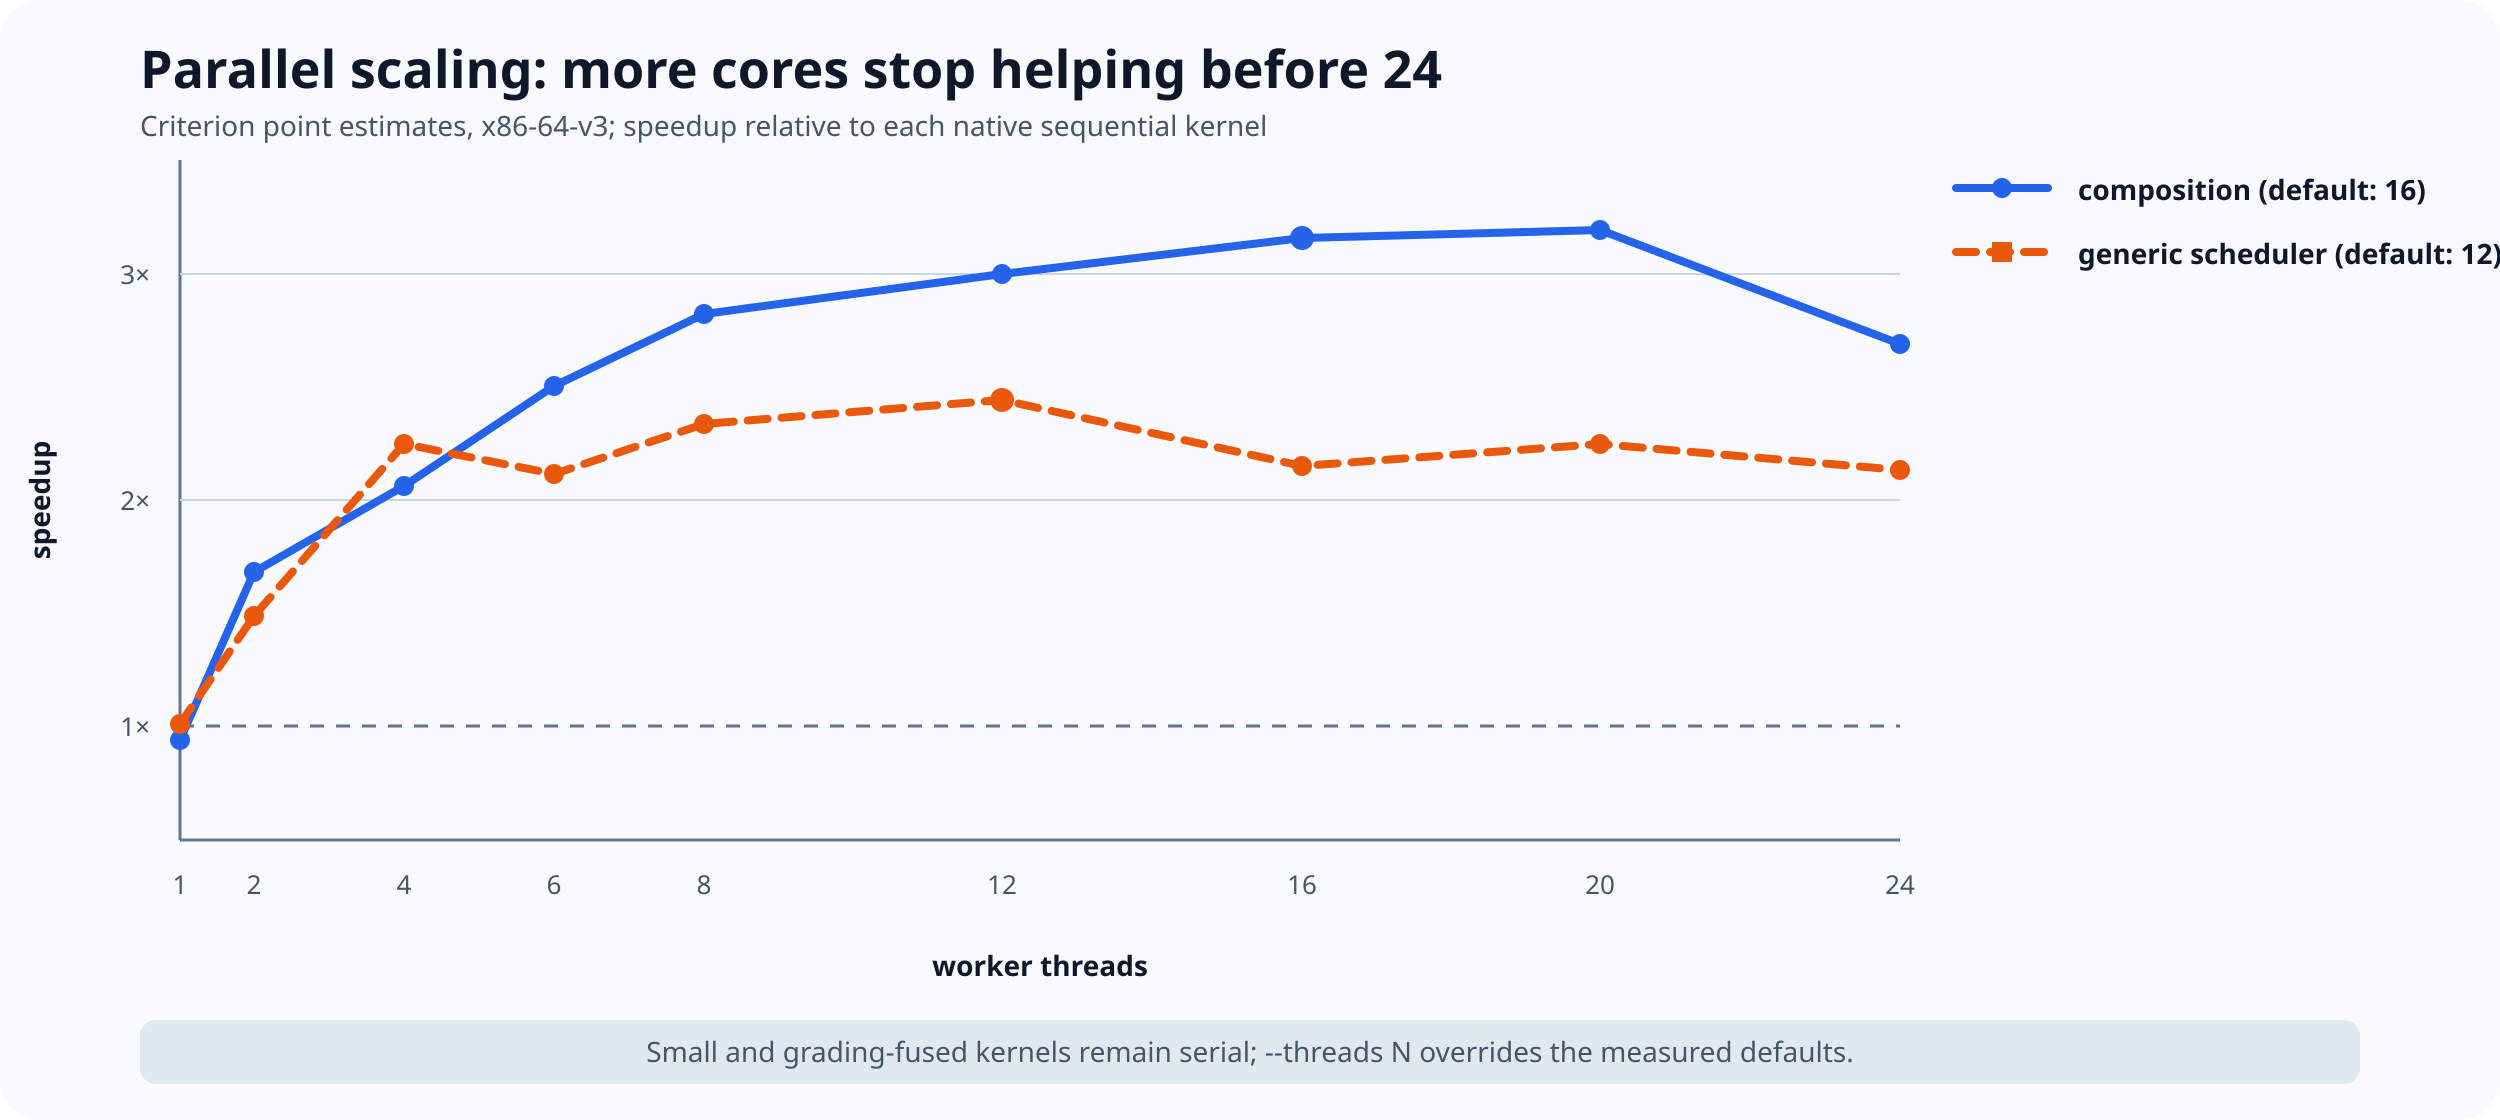
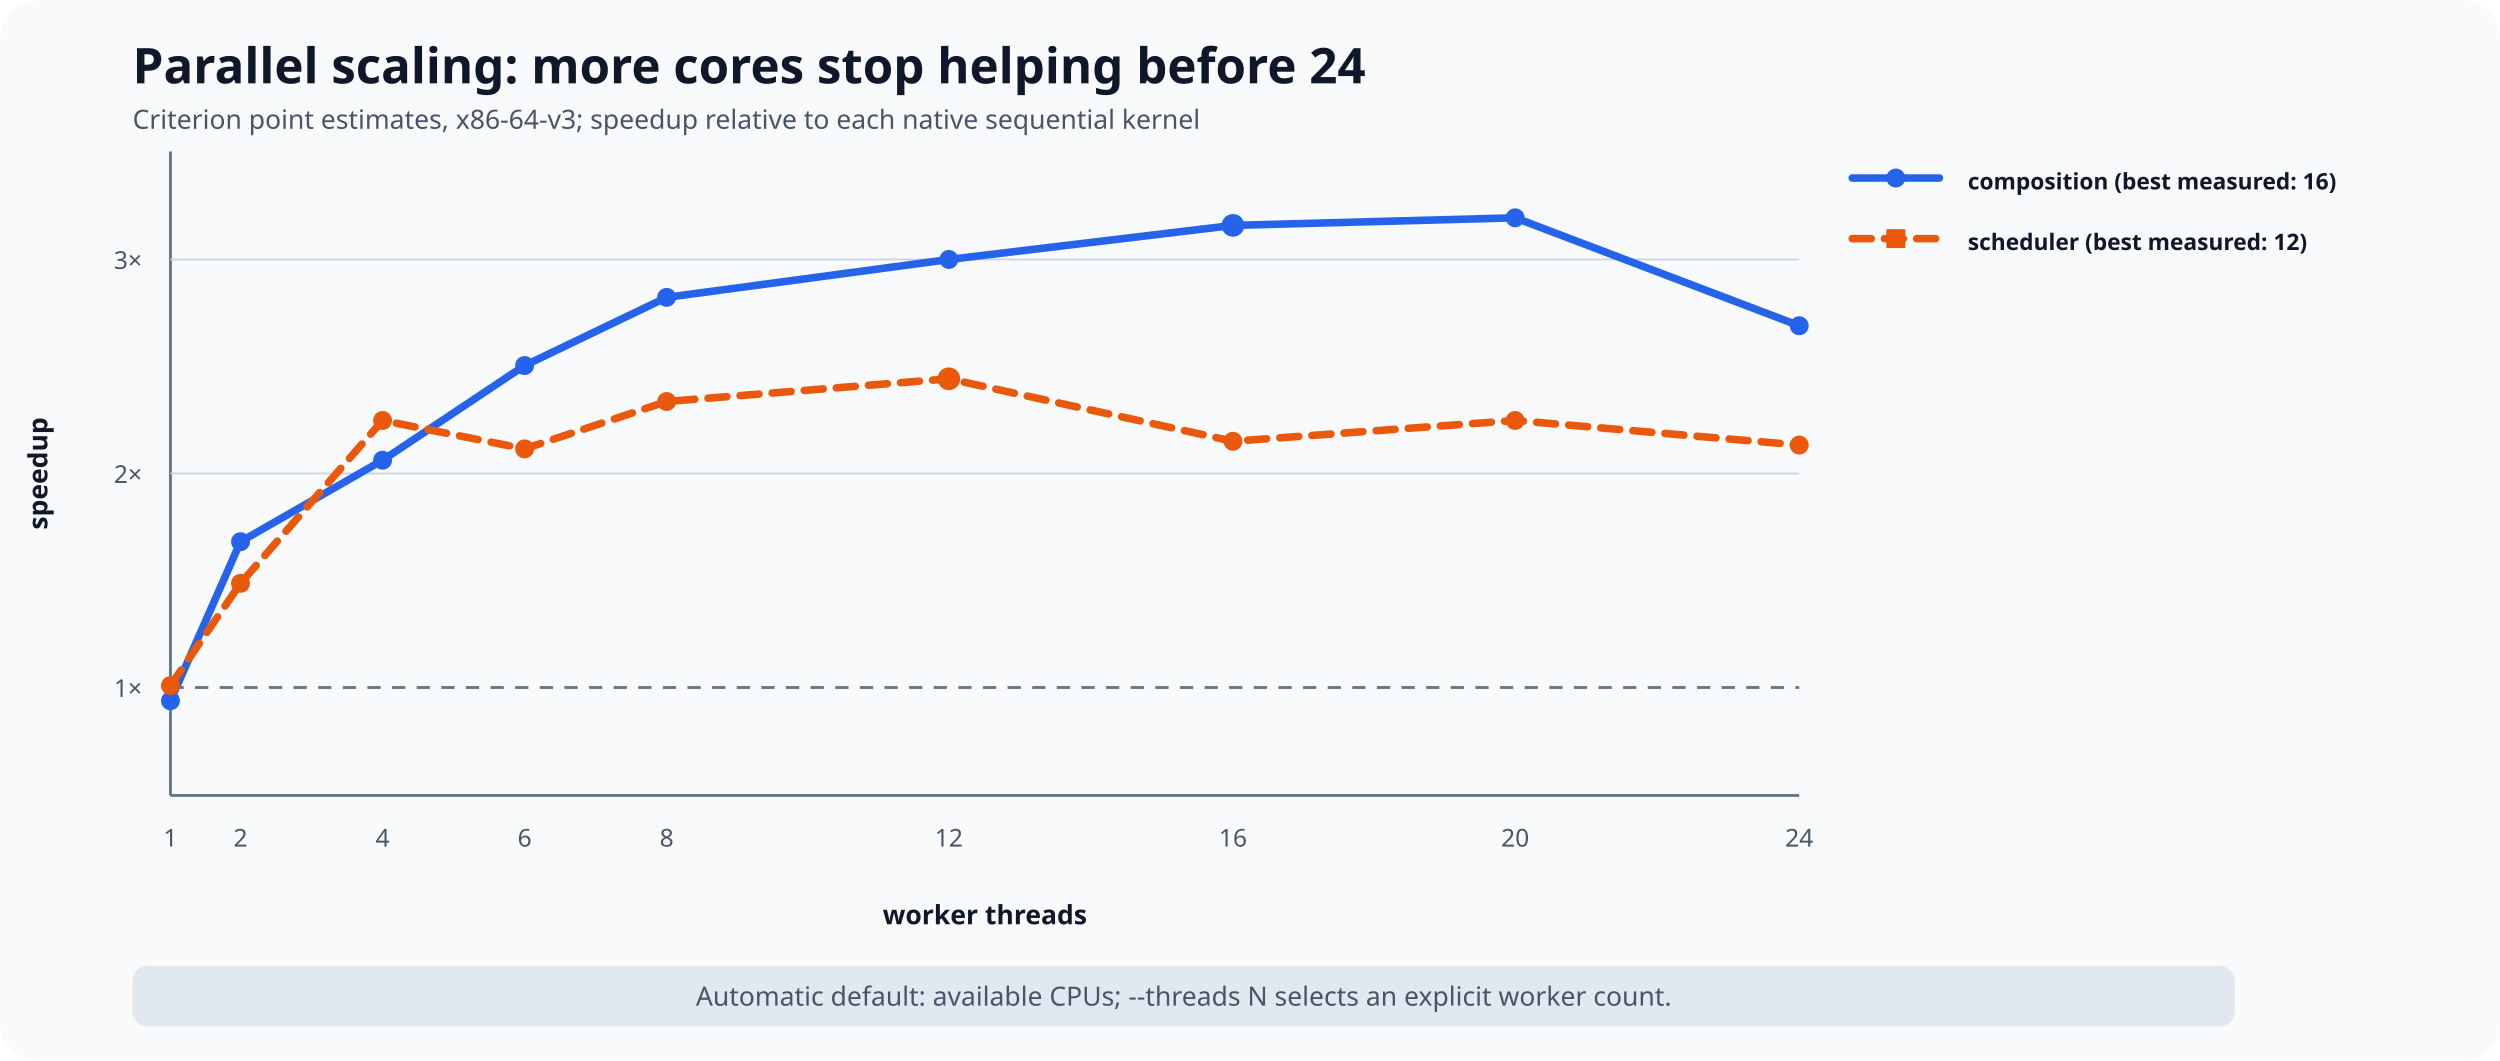
- <svg xmlns="http://www.w3.org/2000/svg" viewBox="0 0 1250 560" role="img" aria-labelledby="title desc">
+ <svg xmlns="http://www.w3.org/2000/svg" viewBox="0 0 1320 560" role="img" aria-labelledby="title desc">
  <defs>
    <style>
      .title { font: 700 26px system-ui, sans-serif; fill: #0f172a; }
      .subtitle { font: 14px system-ui, sans-serif; fill: #475569; }
      .axis { stroke: #64748b; stroke-width: 1.5; }
      .grid { stroke: #cbd5e1; stroke-width: 1; }
      .baseline { stroke: #64748b; stroke-width: 1.5; stroke-dasharray: 7 6; }
      .tick { font: 13px system-ui, sans-serif; fill: #475569; }
      .label { font: 600 14px system-ui, sans-serif; fill: #0f172a; }
+       .legend { font: 600 12px system-ui, sans-serif; fill: #0f172a; }
      .composition { stroke: #2563eb; fill: none; stroke-width: 4; stroke-linejoin: round; stroke-linecap: round; }
      .scheduler { stroke: #ea580c; fill: none; stroke-width: 4; stroke-linejoin: round; stroke-linecap: round; stroke-dasharray: 10 7; }
    </style>
  </defs>
-   <rect width="1250" height="560" rx="20" fill="#f8fafc" />
+   <rect width="1320" height="560" rx="20" fill="#f8fafc" />
  <text x="70" y="44" class="title">Parallel scaling: more cores stop helping before 24</text>
  <text x="70" y="68" class="subtitle">Criterion point estimates, x86-64-v3; speedup relative to each native sequential kernel</text>
  <line x1="90" y1="420" x2="950" y2="420" class="axis" />
  <line x1="90" y1="80" x2="90" y2="420" class="axis" />
  <line x1="90" y1="363" x2="950" y2="363" class="baseline" />
  <line x1="90" y1="250" x2="950" y2="250" class="grid" />
  <line x1="90" y1="137" x2="950" y2="137" class="grid" />
  <text x="75" y="368" text-anchor="end" class="tick">1×</text>
  <text x="75" y="255" text-anchor="end" class="tick">2×</text>
  <text x="75" y="142" text-anchor="end" class="tick">3×</text>
  <g class="tick" text-anchor="middle">
    <text x="90" y="447">1</text>
    <text x="127" y="447">2</text>
    <text x="202" y="447">4</text>
    <text x="277" y="447">6</text>
    <text x="352" y="447">8</text>
    <text x="501" y="447">12</text>
    <text x="651" y="447">16</text>
    <text x="800" y="447">20</text>
    <text x="950" y="447">24</text>
  </g>
  <text x="520" y="488" text-anchor="middle" class="label">worker threads</text>
  <text x="25" y="250" text-anchor="middle" transform="rotate(-90 25 250)" class="label">speedup</text>
  <polyline points="90,370 127,286 202,243 277,193 352,157 501,137 651,119 800,115 950,172" class="composition" />
  <polyline points="90,362 127,308 202,222 277,237 352,212 501,200 651,233 800,222 950,235" class="scheduler" />
  <g fill="#2563eb">
    <circle cx="90" cy="370" r="5" />
    <circle cx="127" cy="286" r="5" />
    <circle cx="202" cy="243" r="5" />
    <circle cx="277" cy="193" r="5" />
    <circle cx="352" cy="157" r="5" />
    <circle cx="501" cy="137" r="5" />
    <circle cx="651" cy="119" r="6" />
    <circle cx="800" cy="115" r="5" />
    <circle cx="950" cy="172" r="5" />
  </g>
  <g fill="#ea580c">
    <circle cx="90" cy="362" r="5" />
    <circle cx="127" cy="308" r="5" />
    <circle cx="202" cy="222" r="5" />
    <circle cx="277" cy="237" r="5" />
    <circle cx="352" cy="212" r="5" />
    <circle cx="501" cy="200" r="6" />
    <circle cx="651" cy="233" r="5" />
    <circle cx="800" cy="222" r="5" />
    <circle cx="950" cy="235" r="5" />
  </g>
  <line x1="978" y1="94" x2="1024" y2="94" class="composition" />
  <circle cx="1001" cy="94" r="5" fill="#2563eb" />
-   <text x="1039" y="100" class="label">composition (default: 16)</text>
+   <text x="1039" y="100" class="legend">composition (best measured: 16)</text>
  <line x1="978" y1="126" x2="1024" y2="126" class="scheduler" />
  <rect x="996" y="121" width="10" height="10" fill="#ea580c" />
-   <text x="1039" y="132" class="label">generic scheduler (default: 12)</text>
+   <text x="1039" y="132" class="legend">scheduler (best measured: 12)</text>
  <rect x="70" y="510" width="1110" height="32" rx="8" fill="#e2e8f0" />
-   <text x="625" y="531" text-anchor="middle" class="subtitle">Small and grading-fused kernels remain serial; --threads N overrides the measured defaults.</text>
+   <text x="625" y="531" text-anchor="middle" class="subtitle">Automatic default: available CPUs; --threads N selects an explicit worker count.</text>
</svg>
